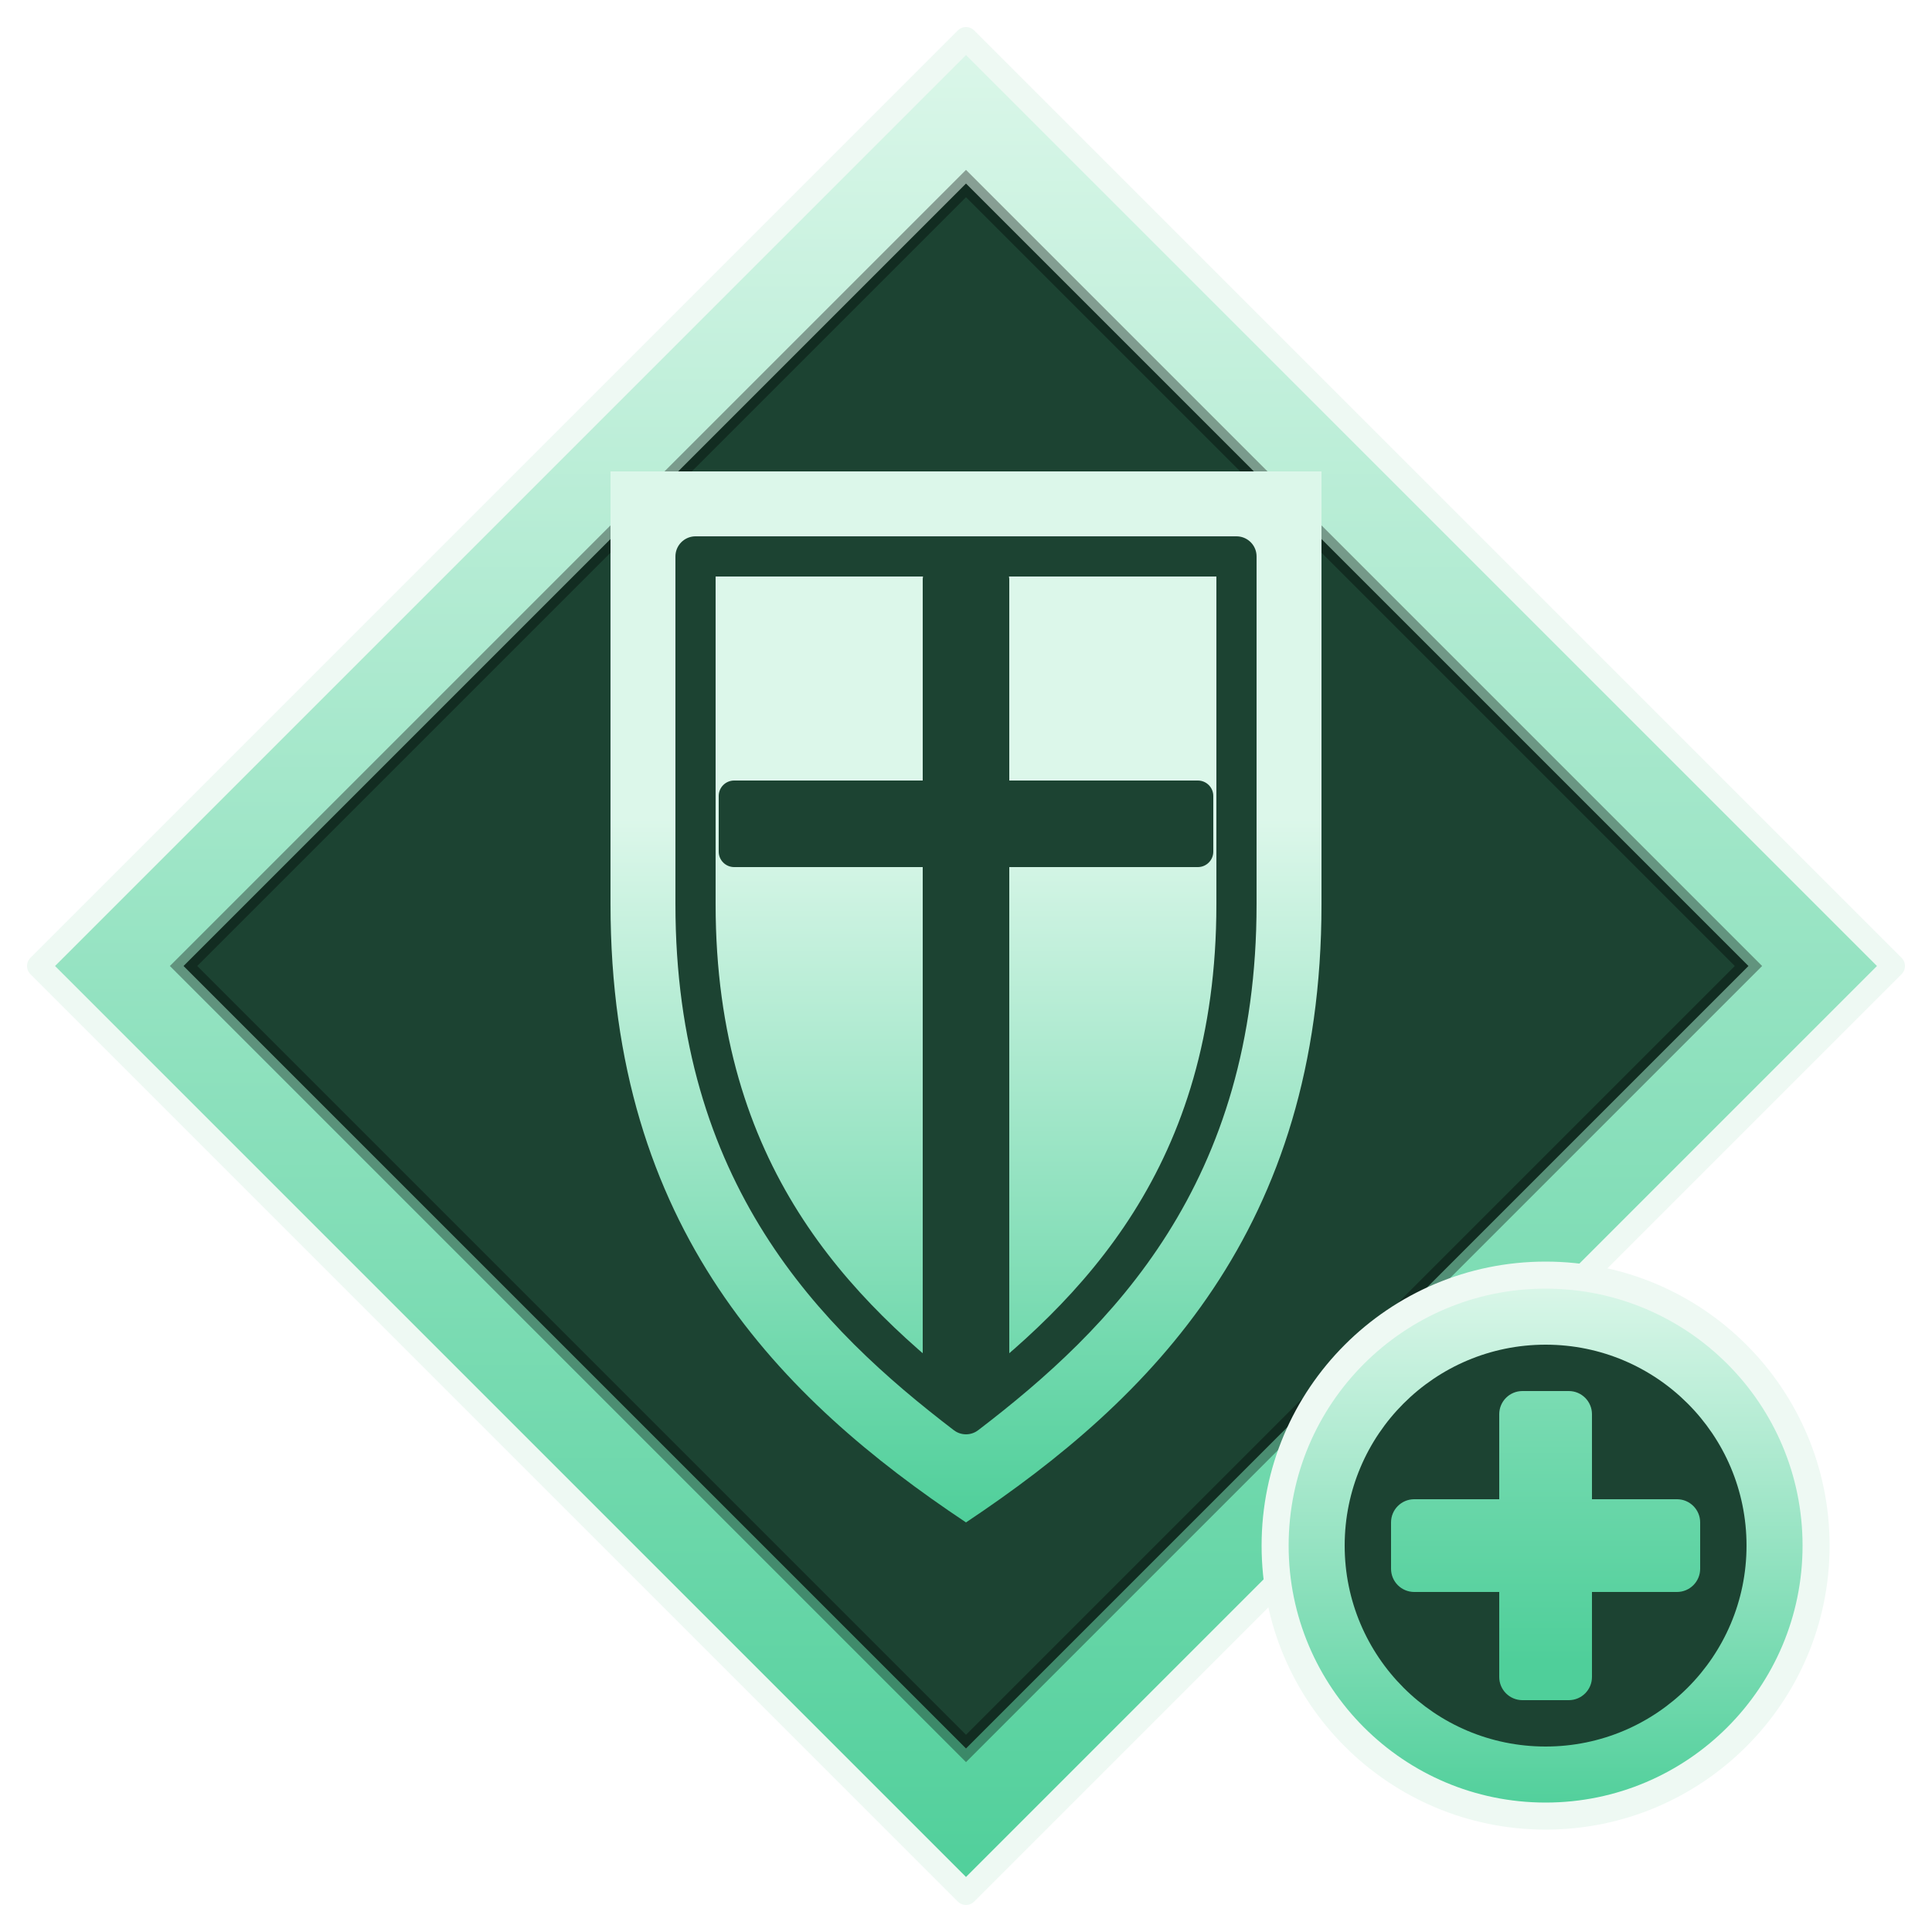
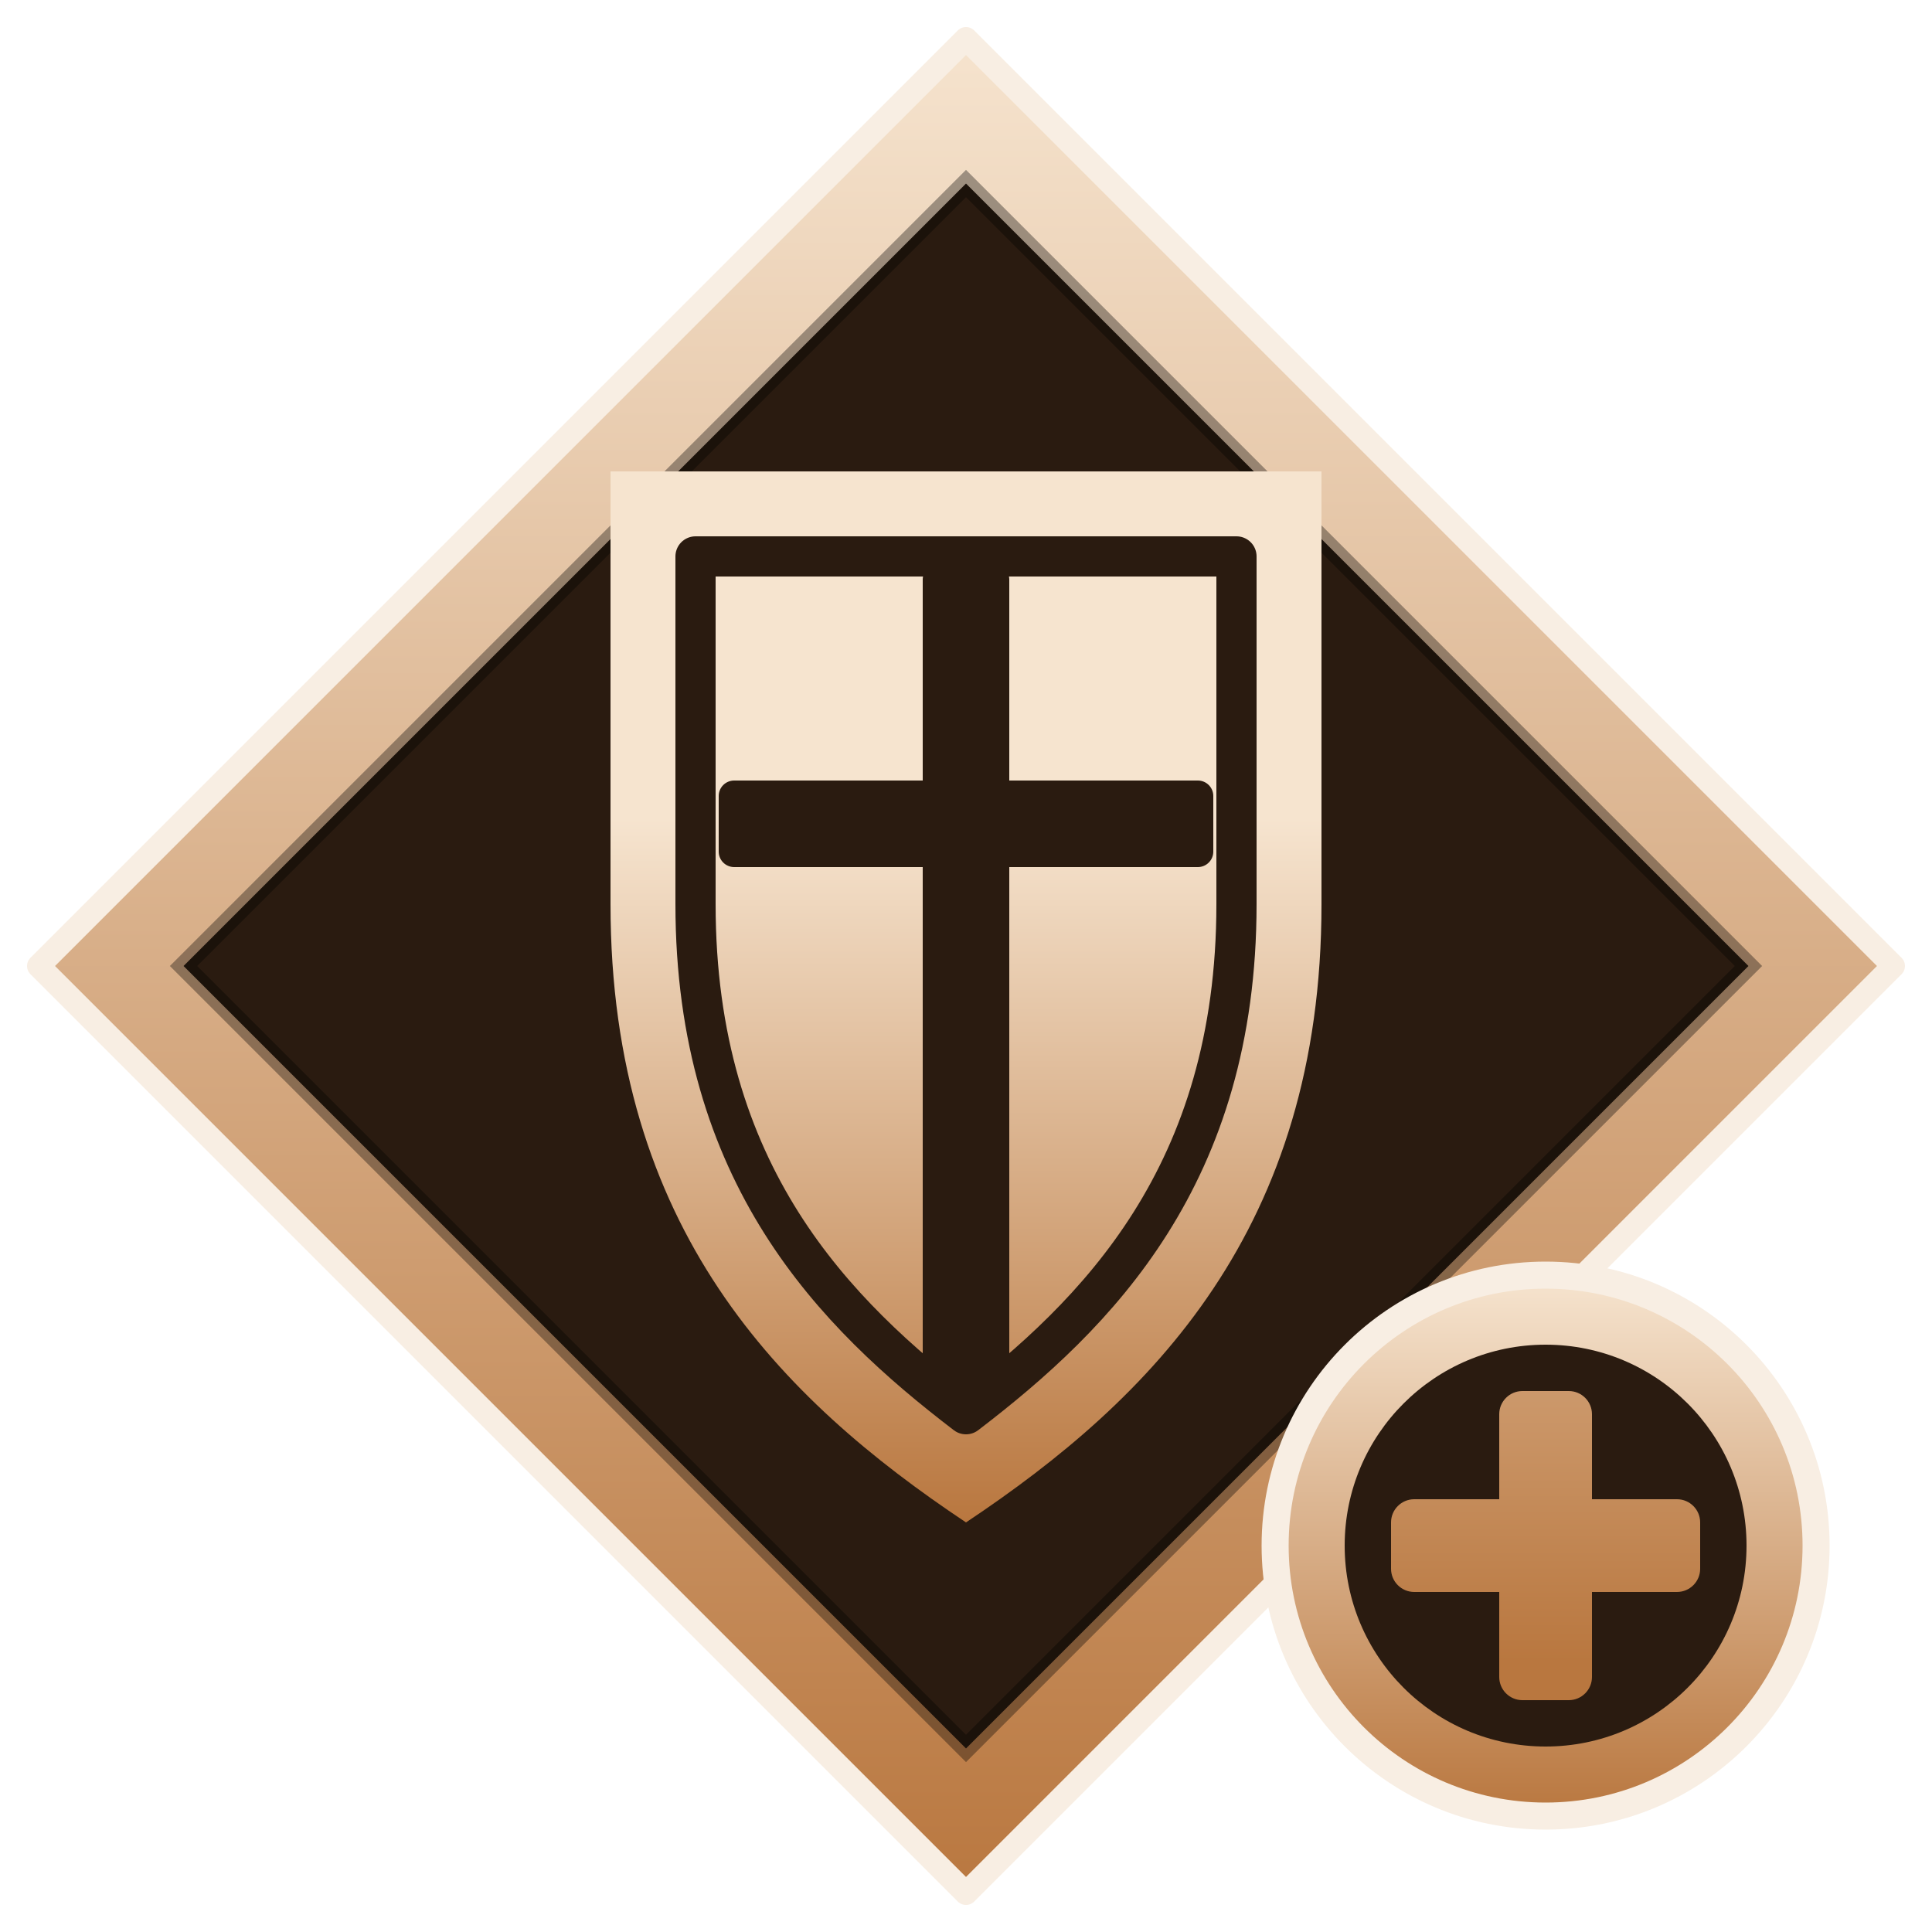
<svg xmlns="http://www.w3.org/2000/svg" viewBox="0 0 100 100">
  <defs>
    <linearGradient id="band" x1="0" y1="0" x2="0" y2="1">
-       <stop offset="0" stop-color="#dcf7ea" />
-       <stop offset="1" stop-color="#4fcf9a" />
+       <stop offset="0" stop-color="#f6e4cf" />
+       <stop offset="1" stop-color="#b9773f" />
    </linearGradient>
    <linearGradient id="glyph" gradientUnits="userSpaceOnUse" x1="0" y1="16" x2="0" y2="86">
-       <stop offset="0" stop-color="#dcf7ea" />
-       <stop offset="0.35" stop-color="#dcf7ea" />
-       <stop offset="1" stop-color="#4fcf9a" />
+       <stop offset="0" stop-color="#f6e4cf" />
+       <stop offset="0.35" stop-color="#f6e4cf" />
+       <stop offset="1" stop-color="#b9773f" />
    </linearGradient>
  </defs>
-   <path d="M50 2 L98 50 L50 98 L2 50 Z" fill="url(#band)" stroke="#eef9f3" stroke-width="1.2" stroke-linejoin="round" />
-   <path d="M50 9.5 L90.5 50 L50 90.5 L9.5 50 Z" fill="#1c4332" />
+   <path d="M50 2 L98 50 L50 98 L2 50 Z" fill="url(#band)" stroke="#f8eee3" stroke-width="1.2" stroke-linejoin="round" />
+   <path d="M50 9.5 L90.5 50 L50 90.5 L9.5 50 Z" fill="#2a1b10" />
  <path d="M50 9.5 L90.5 50 L50 90.5 L9.5 50 Z" fill="none" stroke="#000" stroke-opacity="0.35" stroke-width="1" />
  <g transform="translate(50 50) scale(0.8) translate(-50 -50)">
    <path d="M27 18 H73 V46 C73 67 62 78 50 86 C38 78 27 67 27 46 Z" fill="url(#glyph)" />
-     <path d="M32.5 23.5 H67.5 V46 C67.5 63.5 58.5 72.5 50 79 C41.5 72.5 32.5 63.5 32.5 46 Z" fill="none" stroke="#1c4332" stroke-width="2.6" stroke-linejoin="round" />
-     <path d="M48.2 24 H51.8 A1 1 0 0 1 52.8 25 V77 A1 1 0 0 1 51.8 78 H48.2 A1 1 0 0 1 47.2 77 V25 A1 1 0 0 1 48.2 24 Z" fill="#1c4332" />
-     <path d="M35 38 H65 A1 1 0 0 1 66 39 V42.6 A1 1 0 0 1 65 43.6 H35 A1 1 0 0 1 34 42.6 V39 A1 1 0 0 1 35 38 Z" fill="#1c4332" />
+     <path d="M32.5 23.5 H67.5 V46 C67.5 63.5 58.5 72.5 50 79 C41.5 72.5 32.5 63.5 32.5 46 Z" fill="none" stroke="#2a1b10" stroke-width="2.6" stroke-linejoin="round" />
+     <path d="M48.2 24 H51.8 A1 1 0 0 1 52.8 25 V77 A1 1 0 0 1 51.8 78 H48.2 A1 1 0 0 1 47.2 77 V25 A1 1 0 0 1 48.2 24 Z" fill="#2a1b10" />
+     <path d="M35 38 H65 A1 1 0 0 1 66 39 V42.6 A1 1 0 0 1 65 43.6 H35 A1 1 0 0 1 34 42.6 V39 A1 1 0 0 1 35 38 Z" fill="#2a1b10" />
  </g>
  <g>
-     <circle cx="80" cy="80" r="14" fill="url(#band)" stroke="#eef9f3" stroke-width="1.4" />
-     <circle cx="80" cy="80" r="10.4" fill="#1c4332" />
+     <circle cx="80" cy="80" r="14" fill="url(#band)" stroke="#f8eee3" stroke-width="1.4" />
+     <circle cx="80" cy="80" r="10.4" fill="#2a1b10" />
    <path d="M78.8 72 H81.2 A1.2 1.2 0 0 1 82.4 73.2 V86.8 A1.2 1.2 0 0 1 81.2 88 H78.8 A1.2 1.2 0 0 1 77.6 86.8 V73.2 A1.2 1.2 0 0 1 78.8 72 Z M73.2 77.6 H86.8 A1.2 1.2 0 0 1 88 78.8 V81.2 A1.2 1.2 0 0 1 86.8 82.4 H73.2 A1.2 1.2 0 0 1 72 81.2 V78.8 A1.2 1.2 0 0 1 73.2 77.6 Z" fill="url(#glyph)" />
  </g>
</svg>
